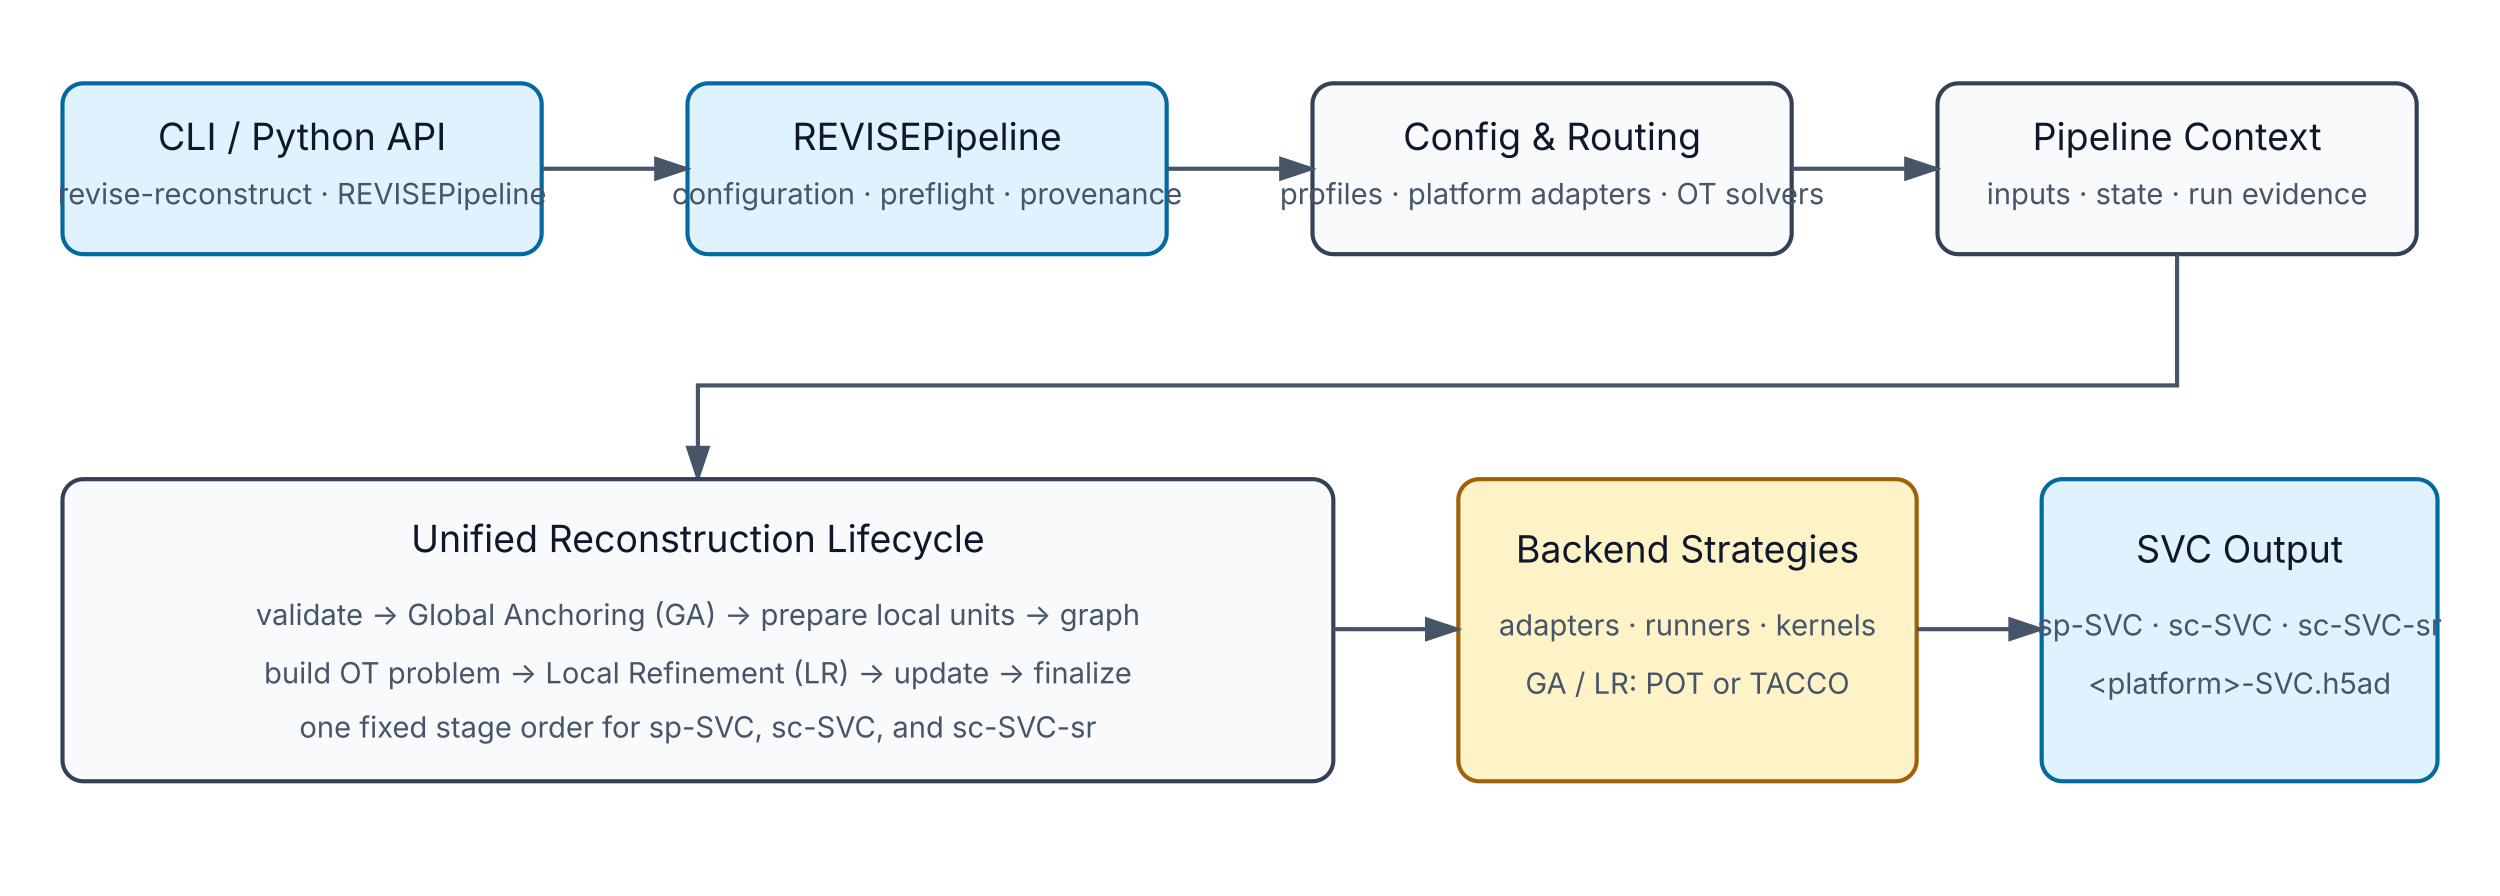
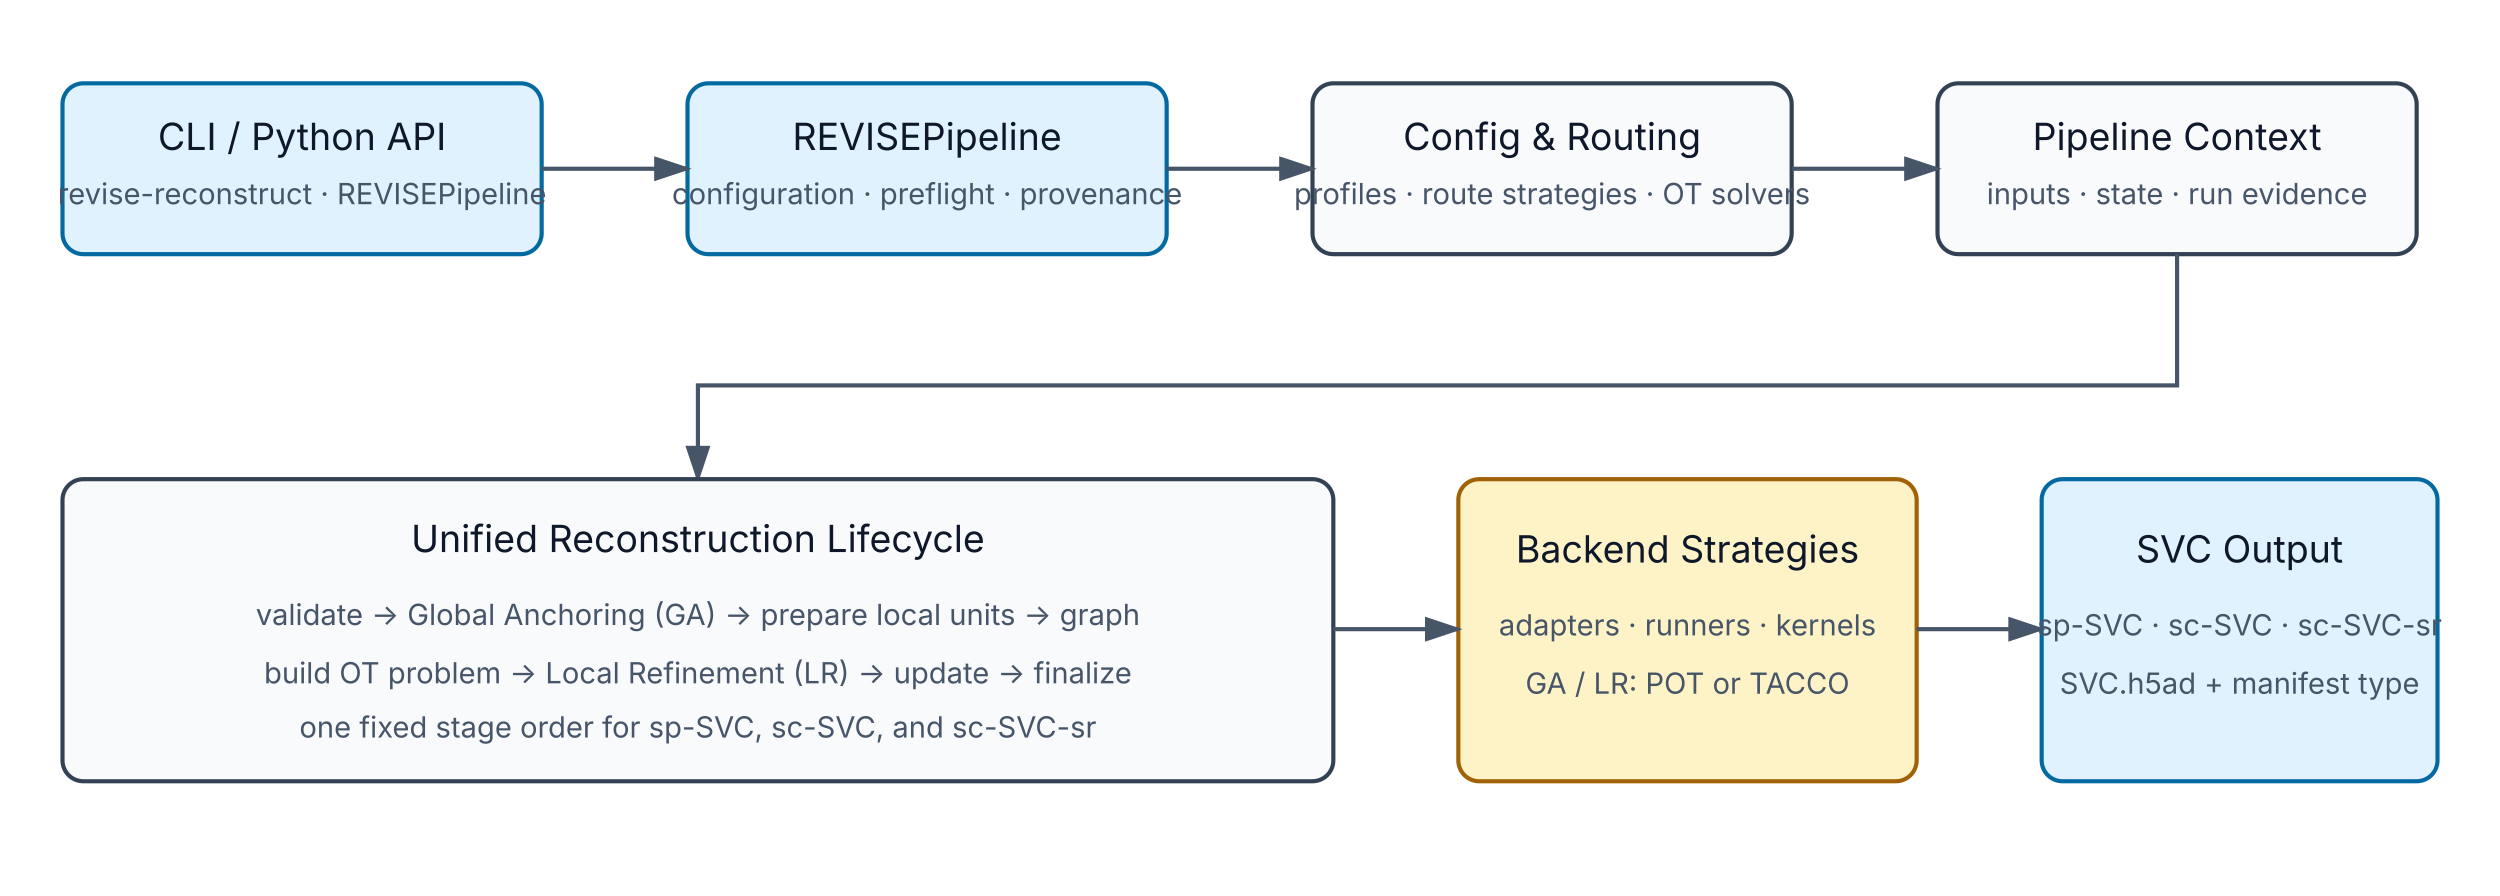
<svg xmlns="http://www.w3.org/2000/svg" width="1200" height="430" viewBox="0 0 1200 430" role="img" aria-labelledby="title desc">
  <style>
    .box { fill: #f8fafc; stroke: #334155; stroke-width: 2; }
    .primary { fill: #e0f2fe; stroke: #0369a1; }
    .strategy { fill: #fef3c7; stroke: #a16207; }
    .text { font-family: Inter, Helvetica, Arial, sans-serif; font-size: 18px; fill: #0f172a; }
    .small { font-family: Inter, Helvetica, Arial, sans-serif; font-size: 14px; fill: #475569; }
    .arrow { stroke: #475569; stroke-width: 2; marker-end: url(#arrow); fill: none; }
  </style>
  <defs>
    <marker id="arrow" markerWidth="10" markerHeight="10" refX="8" refY="3" orient="auto" markerUnits="strokeWidth">
      <path d="M0,0 L0,6 L9,3 z" fill="#475569" />
    </marker>
  </defs>
  <rect width="1200" height="430" fill="#ffffff" />
  <rect x="30" y="40" width="230" height="82" rx="10" class="box primary" />
  <text x="145" y="72" text-anchor="middle" class="text">CLI / Python API</text>
  <text x="145" y="98" text-anchor="middle" class="small">revise-reconstruct · REVISEPipeline</text>
  <rect x="330" y="40" width="230" height="82" rx="10" class="box primary" />
  <text x="445" y="72" text-anchor="middle" class="text">REVISEPipeline</text>
  <text x="445" y="98" text-anchor="middle" class="small">configuration · preflight · provenance</text>
  <rect x="630" y="40" width="230" height="82" rx="10" class="box" />
  <text x="745" y="72" text-anchor="middle" class="text">Config &amp; Routing</text>
-   <text x="745" y="98" text-anchor="middle" class="small">profiles · platform adapters · OT solvers</text>
+   <text x="745" y="98" text-anchor="middle" class="small">profiles · route strategies · OT solvers</text>
  <rect x="930" y="40" width="230" height="82" rx="10" class="box" />
  <text x="1045" y="72" text-anchor="middle" class="text">Pipeline Context</text>
  <text x="1045" y="98" text-anchor="middle" class="small">inputs · state · run evidence</text>
  <path d="M260 81 H330" class="arrow" />
  <path d="M560 81 H630" class="arrow" />
  <path d="M860 81 H930" class="arrow" />
  <path d="M1045 122 V185 H335 V230" class="arrow" />
  <rect x="30" y="230" width="610" height="145" rx="10" class="box" />
  <text x="335" y="265" text-anchor="middle" class="text">Unified Reconstruction Lifecycle</text>
  <text x="335" y="300" text-anchor="middle" class="small">validate → Global Anchoring (GA) → prepare local units → graph</text>
  <text x="335" y="328" text-anchor="middle" class="small">build OT problem → Local Refinement (LR) → update → finalize</text>
  <text x="335" y="354" text-anchor="middle" class="small">one fixed stage order for sp-SVC, sc-SVC, and sc-SVC-sr</text>
  <rect x="700" y="230" width="220" height="145" rx="10" class="box strategy" />
  <text x="810" y="270" text-anchor="middle" class="text">Backend Strategies</text>
  <text x="810" y="305" text-anchor="middle" class="small">adapters · runners · kernels</text>
  <text x="810" y="333" text-anchor="middle" class="small">GA / LR: POT or TACCO</text>
  <rect x="980" y="230" width="190" height="145" rx="10" class="box primary" />
  <text x="1075" y="270" text-anchor="middle" class="text">SVC Output</text>
  <text x="1075" y="305" text-anchor="middle" class="small">sp-SVC · sc-SVC · sc-SVC-sr</text>
-   <text x="1075" y="333" text-anchor="middle" class="small">&lt;platform&gt;-SVC.h5ad</text>
+   <text x="1075" y="333" text-anchor="middle" class="small">SVC.h5ad + manifest type</text>
  <path d="M640 302 H700" class="arrow" />
  <path d="M920 302 H980" class="arrow" />
</svg>
